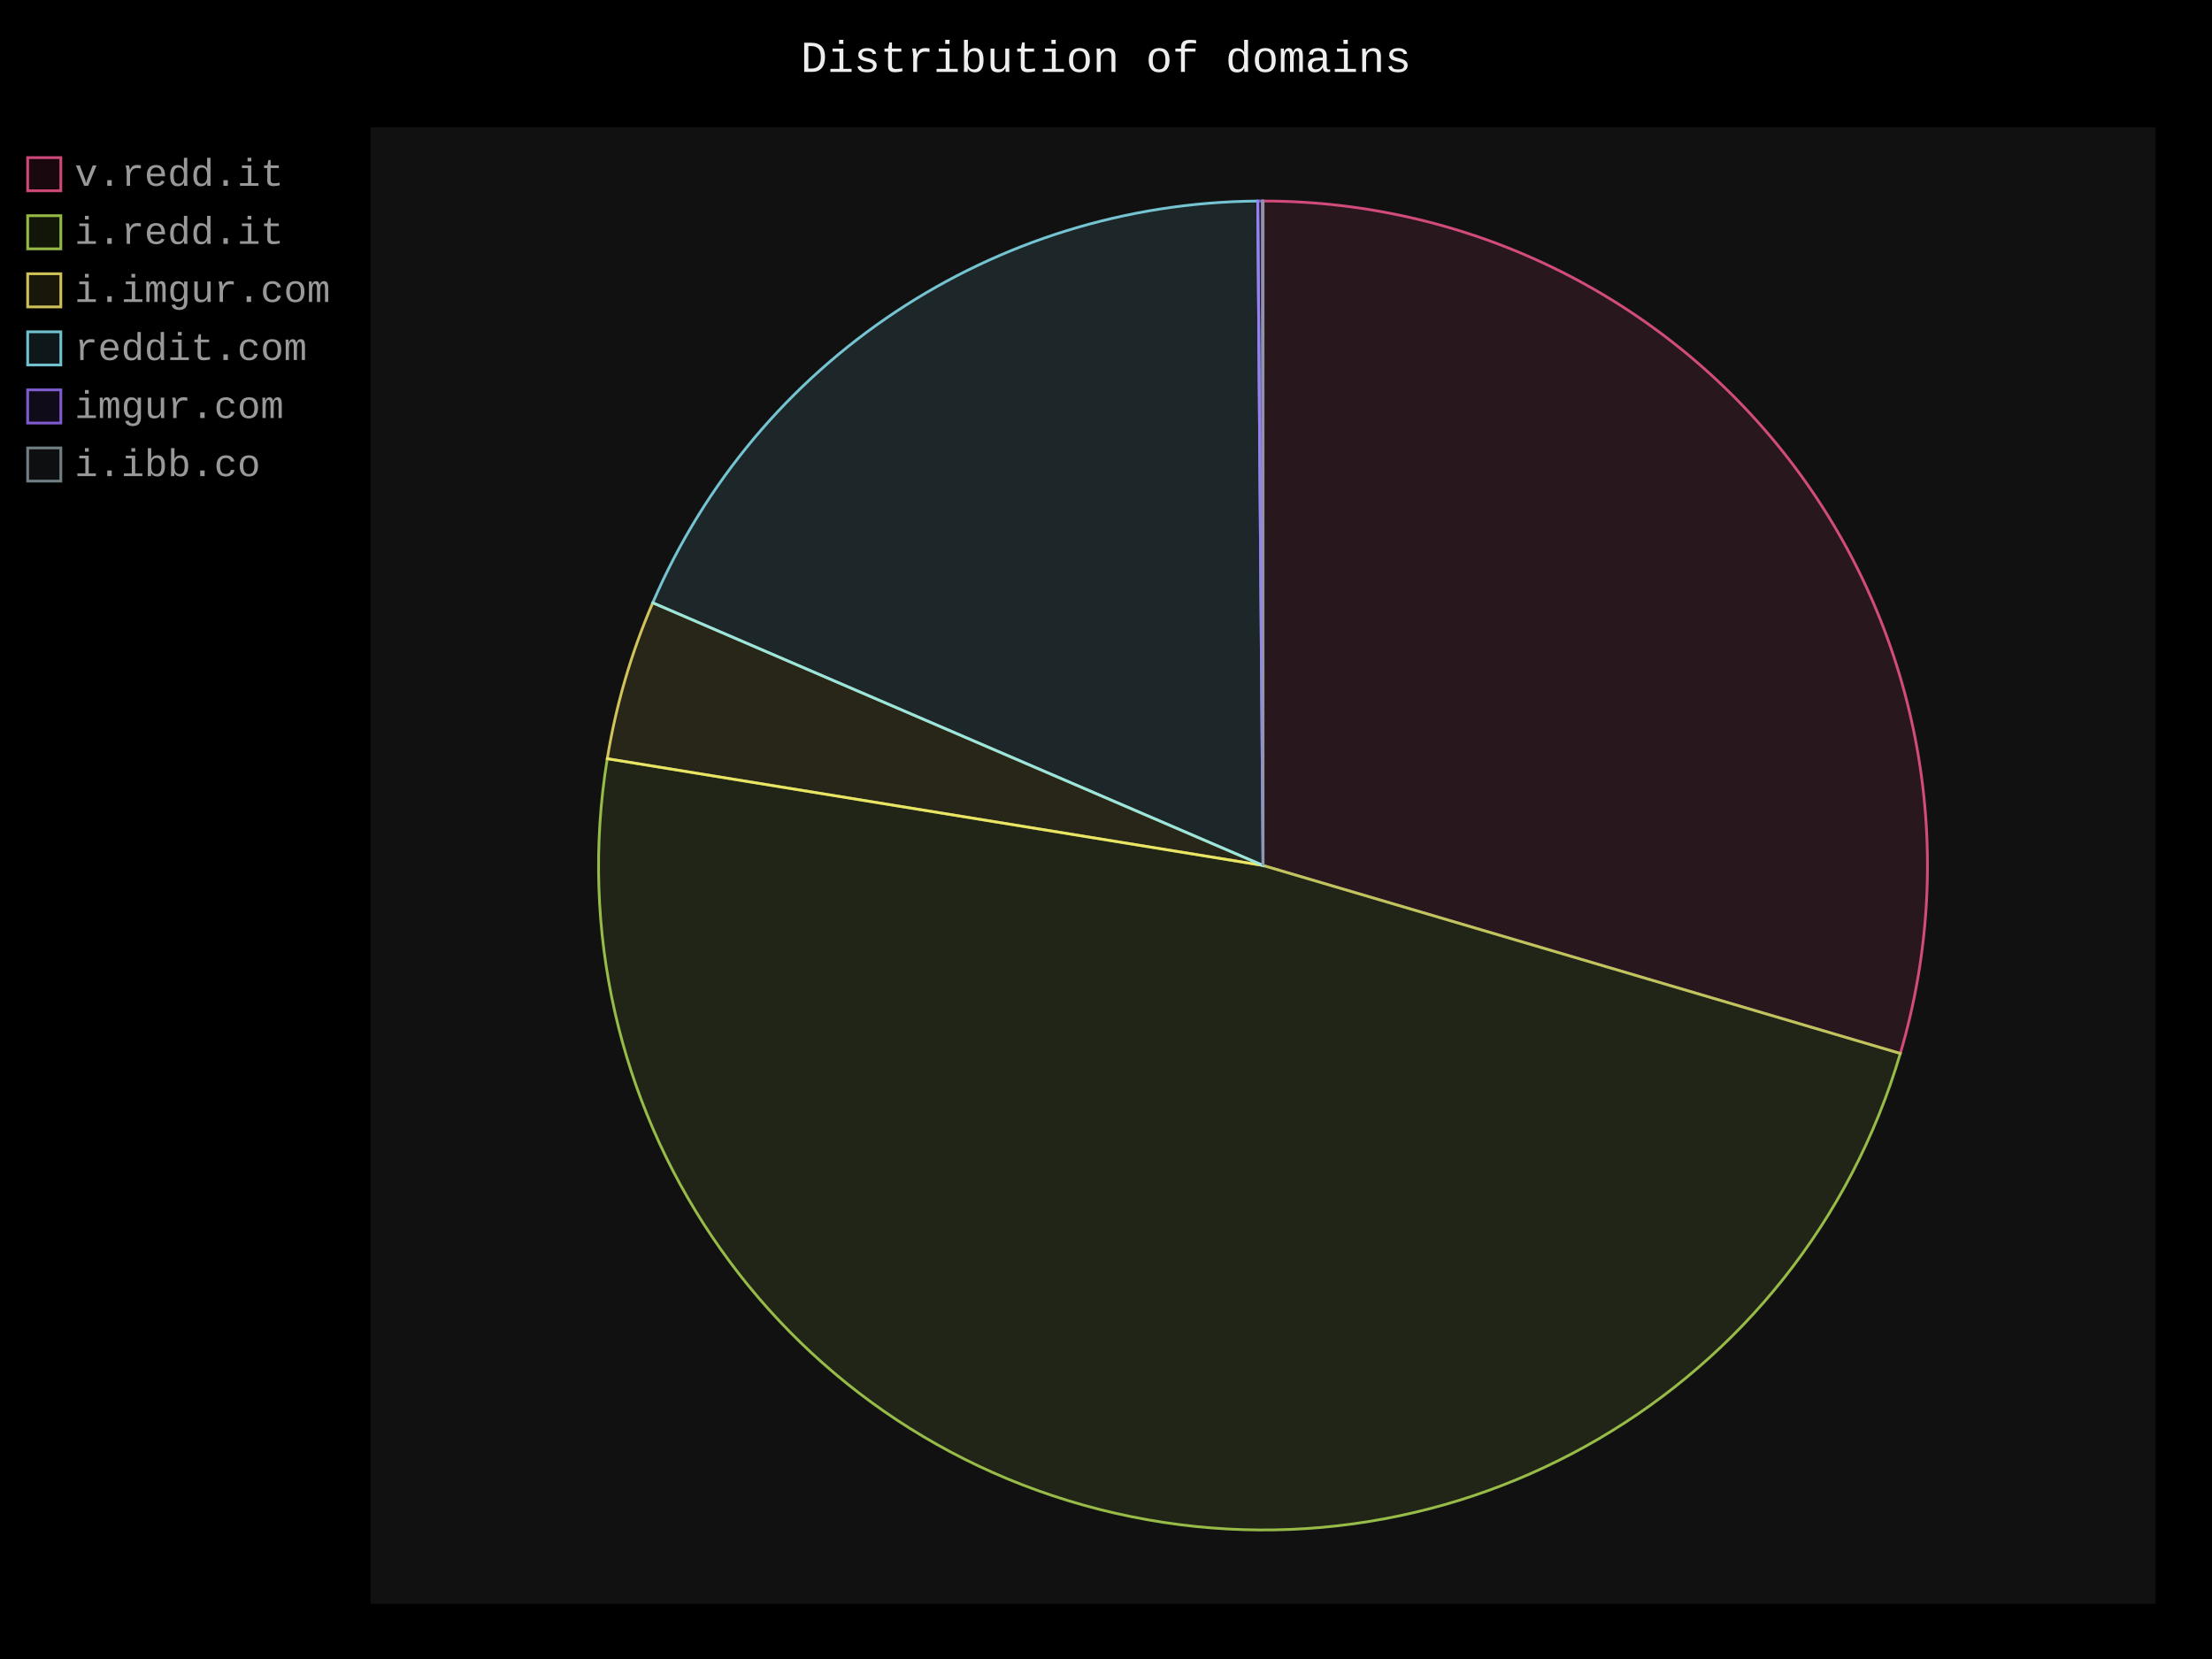
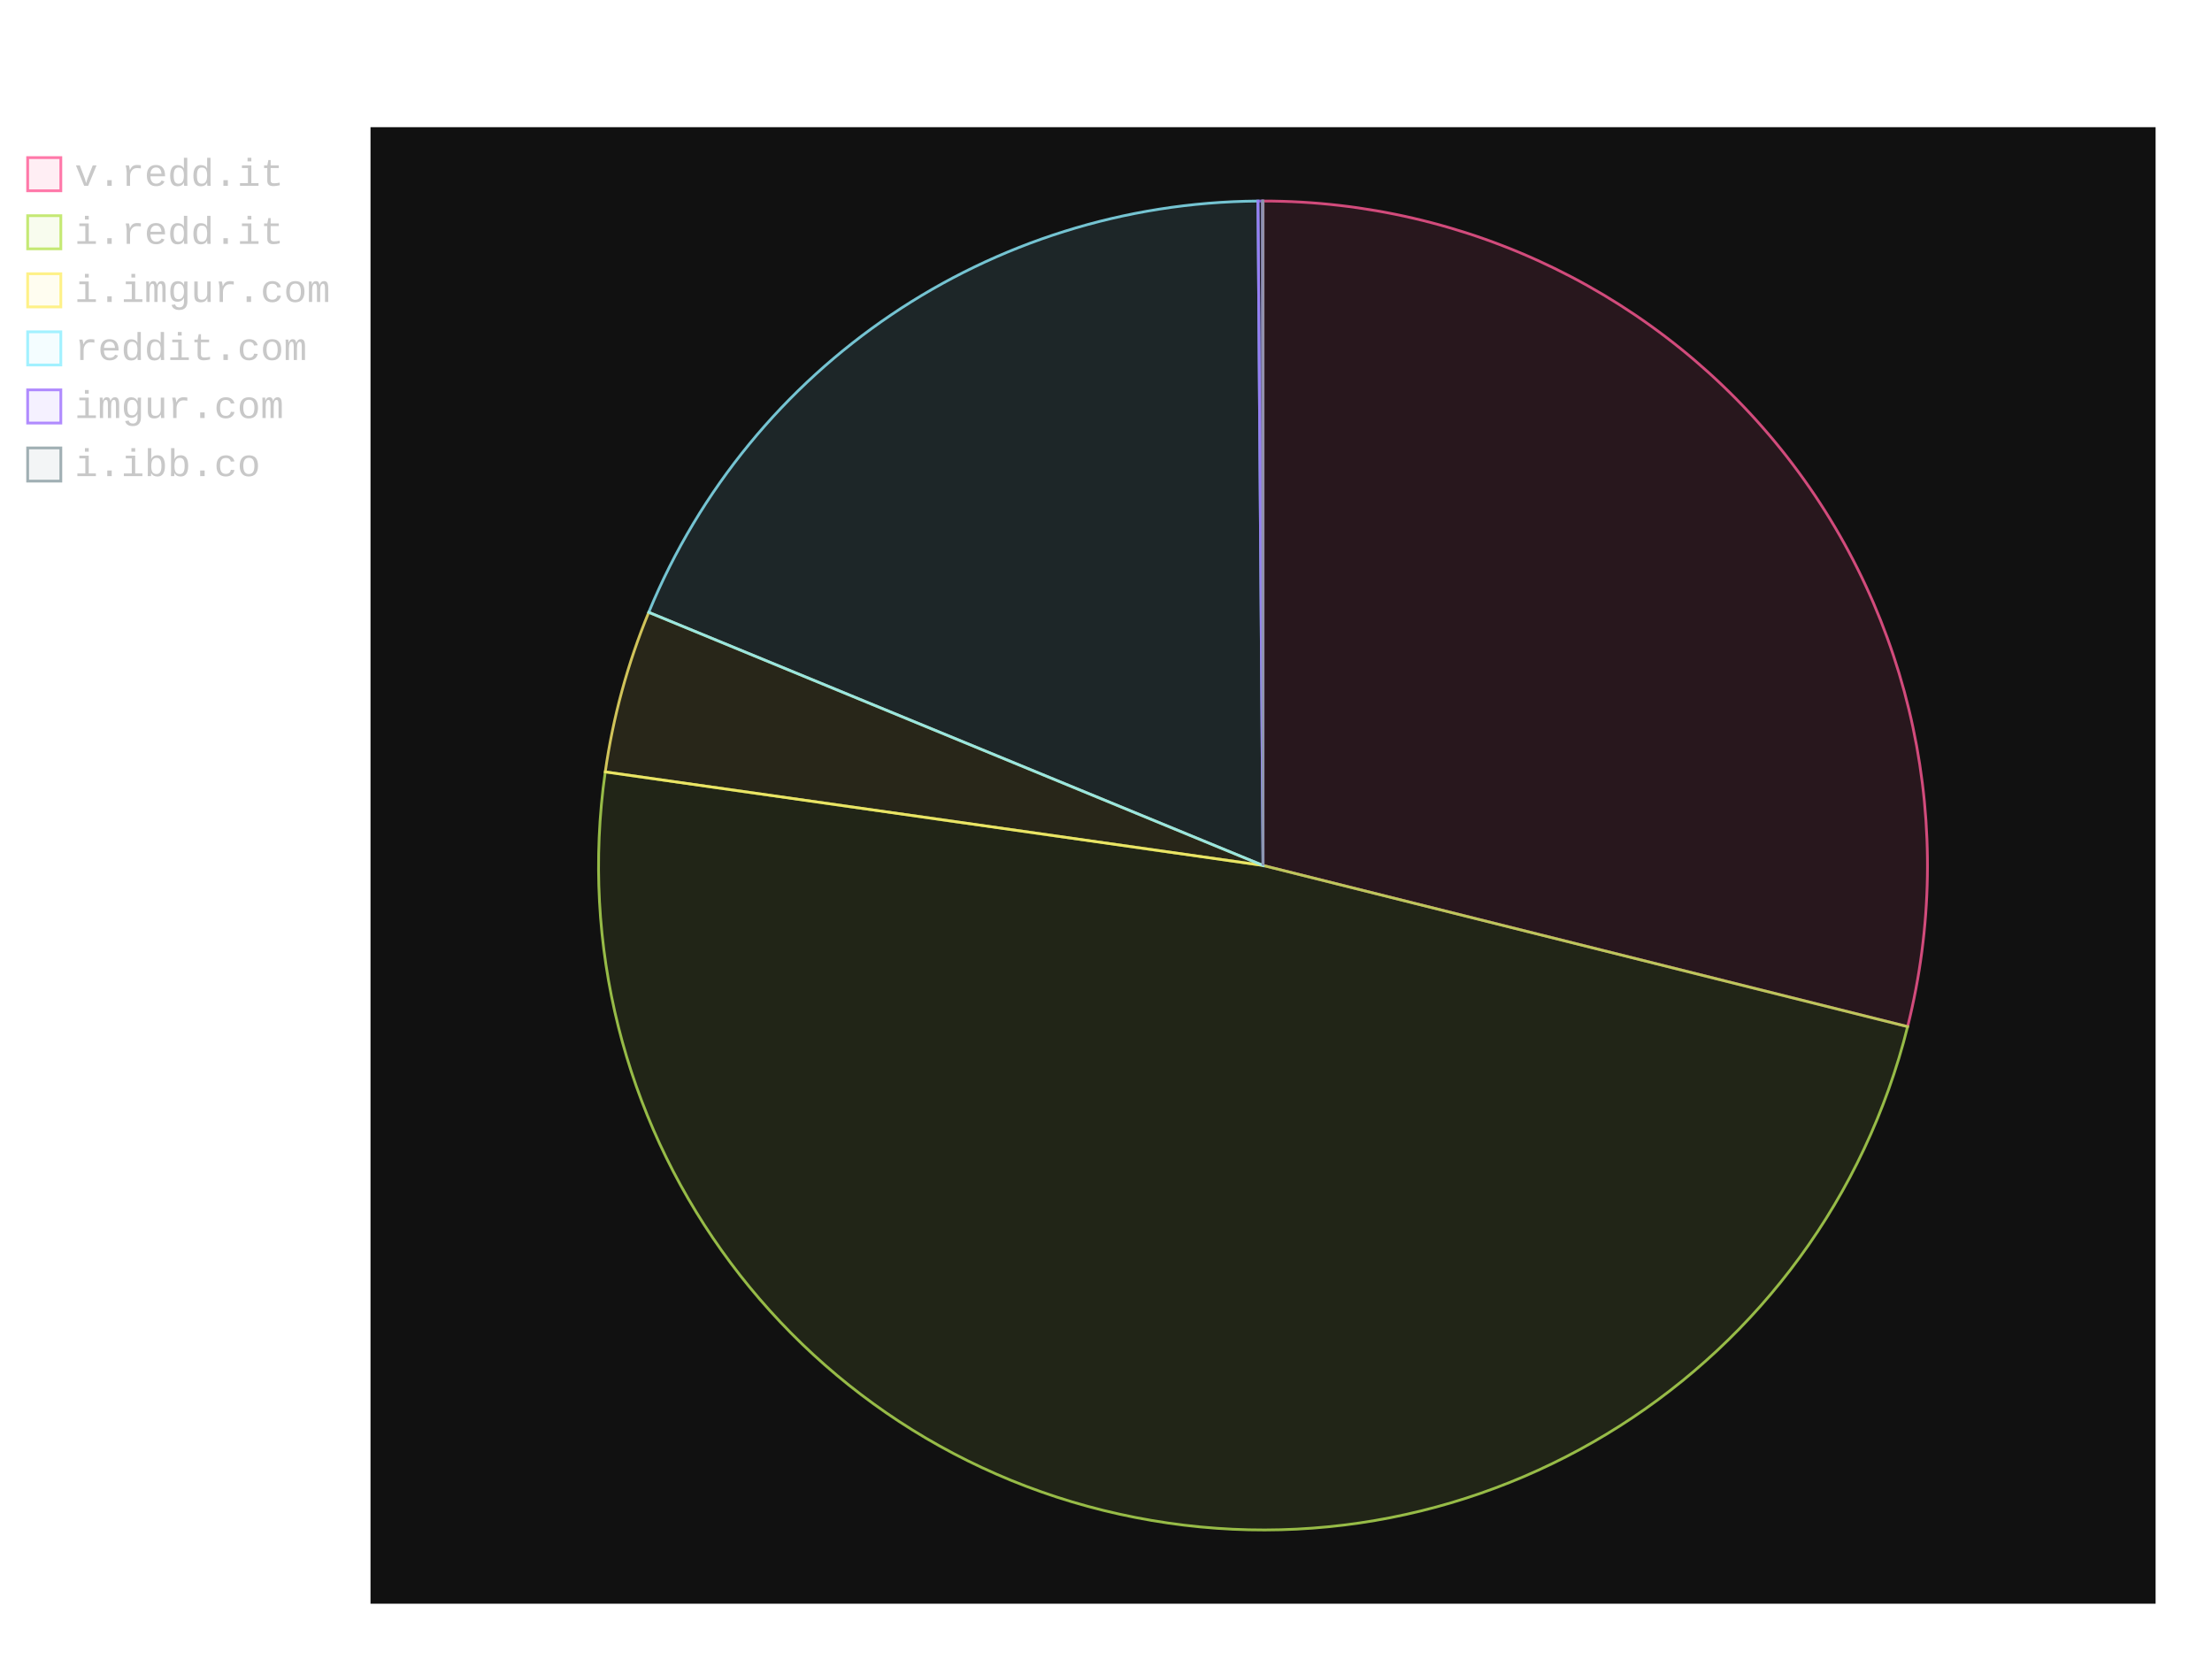
- <svg xmlns="http://www.w3.org/2000/svg" id="chart-58267d87-dd21-415d-9b25-a4e703471e1d" class="pygal-chart" viewBox="0 0 800 600">
+ <svg xmlns="http://www.w3.org/2000/svg" id="chart-b38634a1-af02-42f2-83bb-bc1ddb607bc9" class="pygal-chart" viewBox="0 0 800 600">
  <defs>
-     <style type="text/css">#chart-58267d87-dd21-415d-9b25-a4e703471e1d{-webkit-user-select:none;-webkit-font-smoothing:antialiased;font-family:Consolas,"Liberation Mono",Menlo,Courier,monospace}#chart-58267d87-dd21-415d-9b25-a4e703471e1d .title{font-family:Consolas,"Liberation Mono",Menlo,Courier,monospace;font-size:16px}#chart-58267d87-dd21-415d-9b25-a4e703471e1d .legends .legend text{font-family:Consolas,"Liberation Mono",Menlo,Courier,monospace;font-size:14px}#chart-58267d87-dd21-415d-9b25-a4e703471e1d .axis text{font-family:Consolas,"Liberation Mono",Menlo,Courier,monospace;font-size:10px}#chart-58267d87-dd21-415d-9b25-a4e703471e1d .axis text.major{font-family:Consolas,"Liberation Mono",Menlo,Courier,monospace;font-size:10px}#chart-58267d87-dd21-415d-9b25-a4e703471e1d .text-overlay text.value{font-family:Consolas,"Liberation Mono",Menlo,Courier,monospace;font-size:16px}#chart-58267d87-dd21-415d-9b25-a4e703471e1d .text-overlay text.label{font-family:Consolas,"Liberation Mono",Menlo,Courier,monospace;font-size:10px}#chart-58267d87-dd21-415d-9b25-a4e703471e1d .tooltip{font-family:Consolas,"Liberation Mono",Menlo,Courier,monospace;font-size:14px}#chart-58267d87-dd21-415d-9b25-a4e703471e1d text.no_data{font-family:Consolas,"Liberation Mono",Menlo,Courier,monospace;font-size:64px}
- #chart-58267d87-dd21-415d-9b25-a4e703471e1d{background-color:black}#chart-58267d87-dd21-415d-9b25-a4e703471e1d path,#chart-58267d87-dd21-415d-9b25-a4e703471e1d line,#chart-58267d87-dd21-415d-9b25-a4e703471e1d rect,#chart-58267d87-dd21-415d-9b25-a4e703471e1d circle{-webkit-transition:0.3s ease-out;-moz-transition:0.3s ease-out;transition:0.3s ease-out}#chart-58267d87-dd21-415d-9b25-a4e703471e1d .graph &gt; .background{fill:black}#chart-58267d87-dd21-415d-9b25-a4e703471e1d .plot &gt; .background{fill:#111}#chart-58267d87-dd21-415d-9b25-a4e703471e1d .graph{fill:#999}#chart-58267d87-dd21-415d-9b25-a4e703471e1d text.no_data{fill:#eee}#chart-58267d87-dd21-415d-9b25-a4e703471e1d .title{fill:#eee}#chart-58267d87-dd21-415d-9b25-a4e703471e1d .legends .legend text{fill:#999}#chart-58267d87-dd21-415d-9b25-a4e703471e1d .legends .legend:hover text{fill:#eee}#chart-58267d87-dd21-415d-9b25-a4e703471e1d .axis .line{stroke:#eee}#chart-58267d87-dd21-415d-9b25-a4e703471e1d .axis .guide.line{stroke:#555}#chart-58267d87-dd21-415d-9b25-a4e703471e1d .axis .major.line{stroke:#999}#chart-58267d87-dd21-415d-9b25-a4e703471e1d .axis text.major{fill:#eee}#chart-58267d87-dd21-415d-9b25-a4e703471e1d .axis.y .guides:hover .guide.line,#chart-58267d87-dd21-415d-9b25-a4e703471e1d .line-graph .axis.x .guides:hover .guide.line,#chart-58267d87-dd21-415d-9b25-a4e703471e1d .stackedline-graph .axis.x .guides:hover .guide.line,#chart-58267d87-dd21-415d-9b25-a4e703471e1d .xy-graph .axis.x .guides:hover .guide.line{stroke:#eee}#chart-58267d87-dd21-415d-9b25-a4e703471e1d .axis .guides:hover text{fill:#eee}#chart-58267d87-dd21-415d-9b25-a4e703471e1d .reactive{fill-opacity:.1;stroke-opacity:.8;stroke-width:1}#chart-58267d87-dd21-415d-9b25-a4e703471e1d .ci{stroke:#999}#chart-58267d87-dd21-415d-9b25-a4e703471e1d .reactive.active,#chart-58267d87-dd21-415d-9b25-a4e703471e1d .active .reactive{fill-opacity:.75;stroke-opacity:.9;stroke-width:4}#chart-58267d87-dd21-415d-9b25-a4e703471e1d .ci .reactive.active{stroke-width:1.5}#chart-58267d87-dd21-415d-9b25-a4e703471e1d .series text{fill:#eee}#chart-58267d87-dd21-415d-9b25-a4e703471e1d .tooltip rect{fill:#111;stroke:#eee;-webkit-transition:opacity 0.3s ease-out;-moz-transition:opacity 0.3s ease-out;transition:opacity 0.3s ease-out}#chart-58267d87-dd21-415d-9b25-a4e703471e1d .tooltip .label{fill:#999}#chart-58267d87-dd21-415d-9b25-a4e703471e1d .tooltip .label{fill:#999}#chart-58267d87-dd21-415d-9b25-a4e703471e1d .tooltip .legend{font-size:.8em;fill:#555}#chart-58267d87-dd21-415d-9b25-a4e703471e1d .tooltip .x_label{font-size:.6em;fill:#eee}#chart-58267d87-dd21-415d-9b25-a4e703471e1d .tooltip .xlink{font-size:.5em;text-decoration:underline}#chart-58267d87-dd21-415d-9b25-a4e703471e1d .tooltip .value{font-size:1.5em}#chart-58267d87-dd21-415d-9b25-a4e703471e1d .bound{font-size:.5em}#chart-58267d87-dd21-415d-9b25-a4e703471e1d .max-value{font-size:.75em;fill:#555}#chart-58267d87-dd21-415d-9b25-a4e703471e1d .map-element{fill:#111;stroke:#555 !important}#chart-58267d87-dd21-415d-9b25-a4e703471e1d .map-element .reactive{fill-opacity:inherit;stroke-opacity:inherit}#chart-58267d87-dd21-415d-9b25-a4e703471e1d .color-0,#chart-58267d87-dd21-415d-9b25-a4e703471e1d .color-0 a:visited{stroke:#ff5995;fill:#ff5995}#chart-58267d87-dd21-415d-9b25-a4e703471e1d .color-1,#chart-58267d87-dd21-415d-9b25-a4e703471e1d .color-1 a:visited{stroke:#b6e354;fill:#b6e354}#chart-58267d87-dd21-415d-9b25-a4e703471e1d .color-2,#chart-58267d87-dd21-415d-9b25-a4e703471e1d .color-2 a:visited{stroke:#feed6c;fill:#feed6c}#chart-58267d87-dd21-415d-9b25-a4e703471e1d .color-3,#chart-58267d87-dd21-415d-9b25-a4e703471e1d .color-3 a:visited{stroke:#8cedff;fill:#8cedff}#chart-58267d87-dd21-415d-9b25-a4e703471e1d .color-4,#chart-58267d87-dd21-415d-9b25-a4e703471e1d .color-4 a:visited{stroke:#9e6ffe;fill:#9e6ffe}#chart-58267d87-dd21-415d-9b25-a4e703471e1d .color-5,#chart-58267d87-dd21-415d-9b25-a4e703471e1d .color-5 a:visited{stroke:#899ca1;fill:#899ca1}#chart-58267d87-dd21-415d-9b25-a4e703471e1d .text-overlay .color-0 text{fill:black}#chart-58267d87-dd21-415d-9b25-a4e703471e1d .text-overlay .color-1 text{fill:black}#chart-58267d87-dd21-415d-9b25-a4e703471e1d .text-overlay .color-2 text{fill:black}#chart-58267d87-dd21-415d-9b25-a4e703471e1d .text-overlay .color-3 text{fill:black}#chart-58267d87-dd21-415d-9b25-a4e703471e1d .text-overlay .color-4 text{fill:black}#chart-58267d87-dd21-415d-9b25-a4e703471e1d .text-overlay .color-5 text{fill:black}
- #chart-58267d87-dd21-415d-9b25-a4e703471e1d text.no_data{text-anchor:middle}#chart-58267d87-dd21-415d-9b25-a4e703471e1d .guide.line{fill:none}#chart-58267d87-dd21-415d-9b25-a4e703471e1d .centered{text-anchor:middle}#chart-58267d87-dd21-415d-9b25-a4e703471e1d .title{text-anchor:middle}#chart-58267d87-dd21-415d-9b25-a4e703471e1d .legends .legend text{fill-opacity:1}#chart-58267d87-dd21-415d-9b25-a4e703471e1d .axis.x text{text-anchor:middle}#chart-58267d87-dd21-415d-9b25-a4e703471e1d .axis.x:not(.web) text[transform]{text-anchor:start}#chart-58267d87-dd21-415d-9b25-a4e703471e1d .axis.x:not(.web) text[transform].backwards{text-anchor:end}#chart-58267d87-dd21-415d-9b25-a4e703471e1d .axis.y text{text-anchor:end}#chart-58267d87-dd21-415d-9b25-a4e703471e1d .axis.y text[transform].backwards{text-anchor:start}#chart-58267d87-dd21-415d-9b25-a4e703471e1d .axis.y2 text{text-anchor:start}#chart-58267d87-dd21-415d-9b25-a4e703471e1d .axis.y2 text[transform].backwards{text-anchor:end}#chart-58267d87-dd21-415d-9b25-a4e703471e1d .axis .guide.line{stroke-dasharray:4,4;stroke:black}#chart-58267d87-dd21-415d-9b25-a4e703471e1d .axis .major.guide.line{stroke-dasharray:6,6;stroke:black}#chart-58267d87-dd21-415d-9b25-a4e703471e1d .horizontal .axis.y .guide.line,#chart-58267d87-dd21-415d-9b25-a4e703471e1d .horizontal .axis.y2 .guide.line,#chart-58267d87-dd21-415d-9b25-a4e703471e1d .vertical .axis.x .guide.line{opacity:0}#chart-58267d87-dd21-415d-9b25-a4e703471e1d .horizontal .axis.always_show .guide.line,#chart-58267d87-dd21-415d-9b25-a4e703471e1d .vertical .axis.always_show .guide.line{opacity:1 !important}#chart-58267d87-dd21-415d-9b25-a4e703471e1d .axis.y .guides:hover .guide.line,#chart-58267d87-dd21-415d-9b25-a4e703471e1d .axis.y2 .guides:hover .guide.line,#chart-58267d87-dd21-415d-9b25-a4e703471e1d .axis.x .guides:hover .guide.line{opacity:1}#chart-58267d87-dd21-415d-9b25-a4e703471e1d .axis .guides:hover text{opacity:1}#chart-58267d87-dd21-415d-9b25-a4e703471e1d .nofill{fill:none}#chart-58267d87-dd21-415d-9b25-a4e703471e1d .subtle-fill{fill-opacity:.2}#chart-58267d87-dd21-415d-9b25-a4e703471e1d .dot{stroke-width:1px;fill-opacity:1;stroke-opacity:1}#chart-58267d87-dd21-415d-9b25-a4e703471e1d .dot.active{stroke-width:5px}#chart-58267d87-dd21-415d-9b25-a4e703471e1d .dot.negative{fill:transparent}#chart-58267d87-dd21-415d-9b25-a4e703471e1d text,#chart-58267d87-dd21-415d-9b25-a4e703471e1d tspan{stroke:none !important}#chart-58267d87-dd21-415d-9b25-a4e703471e1d .series text.active{opacity:1}#chart-58267d87-dd21-415d-9b25-a4e703471e1d .tooltip rect{fill-opacity:.95;stroke-width:.5}#chart-58267d87-dd21-415d-9b25-a4e703471e1d .tooltip text{fill-opacity:1}#chart-58267d87-dd21-415d-9b25-a4e703471e1d .showable{visibility:hidden}#chart-58267d87-dd21-415d-9b25-a4e703471e1d .showable.shown{visibility:visible}#chart-58267d87-dd21-415d-9b25-a4e703471e1d .gauge-background{fill:rgba(229,229,229,1);stroke:none}#chart-58267d87-dd21-415d-9b25-a4e703471e1d .bg-lines{stroke:black;stroke-width:2px}</style>
+     <style type="text/css">#chart-b38634a1-af02-42f2-83bb-bc1ddb607bc9{-webkit-user-select:none;-webkit-font-smoothing:antialiased;font-family:Consolas,"Liberation Mono",Menlo,Courier,monospace}#chart-b38634a1-af02-42f2-83bb-bc1ddb607bc9 .title{font-family:Consolas,"Liberation Mono",Menlo,Courier,monospace;font-size:16px}#chart-b38634a1-af02-42f2-83bb-bc1ddb607bc9 .legends .legend text{font-family:Consolas,"Liberation Mono",Menlo,Courier,monospace;font-size:14px}#chart-b38634a1-af02-42f2-83bb-bc1ddb607bc9 .axis text{font-family:Consolas,"Liberation Mono",Menlo,Courier,monospace;font-size:10px}#chart-b38634a1-af02-42f2-83bb-bc1ddb607bc9 .axis text.major{font-family:Consolas,"Liberation Mono",Menlo,Courier,monospace;font-size:10px}#chart-b38634a1-af02-42f2-83bb-bc1ddb607bc9 .text-overlay text.value{font-family:Consolas,"Liberation Mono",Menlo,Courier,monospace;font-size:16px}#chart-b38634a1-af02-42f2-83bb-bc1ddb607bc9 .text-overlay text.label{font-family:Consolas,"Liberation Mono",Menlo,Courier,monospace;font-size:10px}#chart-b38634a1-af02-42f2-83bb-bc1ddb607bc9 .tooltip{font-family:Consolas,"Liberation Mono",Menlo,Courier,monospace;font-size:14px}#chart-b38634a1-af02-42f2-83bb-bc1ddb607bc9 text.no_data{font-family:Consolas,"Liberation Mono",Menlo,Courier,monospace;font-size:64px}
+ #chart-b38634a1-af02-42f2-83bb-bc1ddb607bc9{background-color:rgba(0,0,0,0)}#chart-b38634a1-af02-42f2-83bb-bc1ddb607bc9 path,#chart-b38634a1-af02-42f2-83bb-bc1ddb607bc9 line,#chart-b38634a1-af02-42f2-83bb-bc1ddb607bc9 rect,#chart-b38634a1-af02-42f2-83bb-bc1ddb607bc9 circle{-webkit-transition:0.3s ease-out;-moz-transition:0.3s ease-out;transition:0.3s ease-out}#chart-b38634a1-af02-42f2-83bb-bc1ddb607bc9 .graph &gt; .background{fill:rgba(0,0,0,0)}#chart-b38634a1-af02-42f2-83bb-bc1ddb607bc9 .plot &gt; .background{fill:#111}#chart-b38634a1-af02-42f2-83bb-bc1ddb607bc9 .graph{fill:rgba(200,200,200,1)}#chart-b38634a1-af02-42f2-83bb-bc1ddb607bc9 text.no_data{fill:rgba(255,255,255,1)}#chart-b38634a1-af02-42f2-83bb-bc1ddb607bc9 .title{fill:rgba(255,255,255,1)}#chart-b38634a1-af02-42f2-83bb-bc1ddb607bc9 .legends .legend text{fill:rgba(200,200,200,1)}#chart-b38634a1-af02-42f2-83bb-bc1ddb607bc9 .legends .legend:hover text{fill:rgba(255,255,255,1)}#chart-b38634a1-af02-42f2-83bb-bc1ddb607bc9 .axis .line{stroke:rgba(255,255,255,1)}#chart-b38634a1-af02-42f2-83bb-bc1ddb607bc9 .axis .guide.line{stroke:#555}#chart-b38634a1-af02-42f2-83bb-bc1ddb607bc9 .axis .major.line{stroke:rgba(200,200,200,1)}#chart-b38634a1-af02-42f2-83bb-bc1ddb607bc9 .axis text.major{fill:rgba(255,255,255,1)}#chart-b38634a1-af02-42f2-83bb-bc1ddb607bc9 .axis.y .guides:hover .guide.line,#chart-b38634a1-af02-42f2-83bb-bc1ddb607bc9 .line-graph .axis.x .guides:hover .guide.line,#chart-b38634a1-af02-42f2-83bb-bc1ddb607bc9 .stackedline-graph .axis.x .guides:hover .guide.line,#chart-b38634a1-af02-42f2-83bb-bc1ddb607bc9 .xy-graph .axis.x .guides:hover .guide.line{stroke:rgba(255,255,255,1)}#chart-b38634a1-af02-42f2-83bb-bc1ddb607bc9 .axis .guides:hover text{fill:rgba(255,255,255,1)}#chart-b38634a1-af02-42f2-83bb-bc1ddb607bc9 .reactive{fill-opacity:.1;stroke-opacity:.8;stroke-width:1}#chart-b38634a1-af02-42f2-83bb-bc1ddb607bc9 .ci{stroke:rgba(200,200,200,1)}#chart-b38634a1-af02-42f2-83bb-bc1ddb607bc9 .reactive.active,#chart-b38634a1-af02-42f2-83bb-bc1ddb607bc9 .active .reactive{fill-opacity:.75;stroke-opacity:.9;stroke-width:4}#chart-b38634a1-af02-42f2-83bb-bc1ddb607bc9 .ci .reactive.active{stroke-width:1.5}#chart-b38634a1-af02-42f2-83bb-bc1ddb607bc9 .series text{fill:rgba(255,255,255,1)}#chart-b38634a1-af02-42f2-83bb-bc1ddb607bc9 .tooltip rect{fill:#111;stroke:rgba(255,255,255,1);-webkit-transition:opacity 0.3s ease-out;-moz-transition:opacity 0.3s ease-out;transition:opacity 0.3s ease-out}#chart-b38634a1-af02-42f2-83bb-bc1ddb607bc9 .tooltip .label{fill:rgba(200,200,200,1)}#chart-b38634a1-af02-42f2-83bb-bc1ddb607bc9 .tooltip .label{fill:rgba(200,200,200,1)}#chart-b38634a1-af02-42f2-83bb-bc1ddb607bc9 .tooltip .legend{font-size:.8em;fill:#555}#chart-b38634a1-af02-42f2-83bb-bc1ddb607bc9 .tooltip .x_label{font-size:.6em;fill:rgba(255,255,255,1)}#chart-b38634a1-af02-42f2-83bb-bc1ddb607bc9 .tooltip .xlink{font-size:.5em;text-decoration:underline}#chart-b38634a1-af02-42f2-83bb-bc1ddb607bc9 .tooltip .value{font-size:1.5em}#chart-b38634a1-af02-42f2-83bb-bc1ddb607bc9 .bound{font-size:.5em}#chart-b38634a1-af02-42f2-83bb-bc1ddb607bc9 .max-value{font-size:.75em;fill:#555}#chart-b38634a1-af02-42f2-83bb-bc1ddb607bc9 .map-element{fill:#111;stroke:#555 !important}#chart-b38634a1-af02-42f2-83bb-bc1ddb607bc9 .map-element .reactive{fill-opacity:inherit;stroke-opacity:inherit}#chart-b38634a1-af02-42f2-83bb-bc1ddb607bc9 .color-0,#chart-b38634a1-af02-42f2-83bb-bc1ddb607bc9 .color-0 a:visited{stroke:#ff5995;fill:#ff5995}#chart-b38634a1-af02-42f2-83bb-bc1ddb607bc9 .color-1,#chart-b38634a1-af02-42f2-83bb-bc1ddb607bc9 .color-1 a:visited{stroke:#b6e354;fill:#b6e354}#chart-b38634a1-af02-42f2-83bb-bc1ddb607bc9 .color-2,#chart-b38634a1-af02-42f2-83bb-bc1ddb607bc9 .color-2 a:visited{stroke:#feed6c;fill:#feed6c}#chart-b38634a1-af02-42f2-83bb-bc1ddb607bc9 .color-3,#chart-b38634a1-af02-42f2-83bb-bc1ddb607bc9 .color-3 a:visited{stroke:#8cedff;fill:#8cedff}#chart-b38634a1-af02-42f2-83bb-bc1ddb607bc9 .color-4,#chart-b38634a1-af02-42f2-83bb-bc1ddb607bc9 .color-4 a:visited{stroke:#9e6ffe;fill:#9e6ffe}#chart-b38634a1-af02-42f2-83bb-bc1ddb607bc9 .color-5,#chart-b38634a1-af02-42f2-83bb-bc1ddb607bc9 .color-5 a:visited{stroke:#899ca1;fill:#899ca1}#chart-b38634a1-af02-42f2-83bb-bc1ddb607bc9 .text-overlay .color-0 text{fill:black}#chart-b38634a1-af02-42f2-83bb-bc1ddb607bc9 .text-overlay .color-1 text{fill:black}#chart-b38634a1-af02-42f2-83bb-bc1ddb607bc9 .text-overlay .color-2 text{fill:black}#chart-b38634a1-af02-42f2-83bb-bc1ddb607bc9 .text-overlay .color-3 text{fill:black}#chart-b38634a1-af02-42f2-83bb-bc1ddb607bc9 .text-overlay .color-4 text{fill:black}#chart-b38634a1-af02-42f2-83bb-bc1ddb607bc9 .text-overlay .color-5 text{fill:black}
+ #chart-b38634a1-af02-42f2-83bb-bc1ddb607bc9 text.no_data{text-anchor:middle}#chart-b38634a1-af02-42f2-83bb-bc1ddb607bc9 .guide.line{fill:none}#chart-b38634a1-af02-42f2-83bb-bc1ddb607bc9 .centered{text-anchor:middle}#chart-b38634a1-af02-42f2-83bb-bc1ddb607bc9 .title{text-anchor:middle}#chart-b38634a1-af02-42f2-83bb-bc1ddb607bc9 .legends .legend text{fill-opacity:1}#chart-b38634a1-af02-42f2-83bb-bc1ddb607bc9 .axis.x text{text-anchor:middle}#chart-b38634a1-af02-42f2-83bb-bc1ddb607bc9 .axis.x:not(.web) text[transform]{text-anchor:start}#chart-b38634a1-af02-42f2-83bb-bc1ddb607bc9 .axis.x:not(.web) text[transform].backwards{text-anchor:end}#chart-b38634a1-af02-42f2-83bb-bc1ddb607bc9 .axis.y text{text-anchor:end}#chart-b38634a1-af02-42f2-83bb-bc1ddb607bc9 .axis.y text[transform].backwards{text-anchor:start}#chart-b38634a1-af02-42f2-83bb-bc1ddb607bc9 .axis.y2 text{text-anchor:start}#chart-b38634a1-af02-42f2-83bb-bc1ddb607bc9 .axis.y2 text[transform].backwards{text-anchor:end}#chart-b38634a1-af02-42f2-83bb-bc1ddb607bc9 .axis .guide.line{stroke-dasharray:4,4;stroke:black}#chart-b38634a1-af02-42f2-83bb-bc1ddb607bc9 .axis .major.guide.line{stroke-dasharray:6,6;stroke:black}#chart-b38634a1-af02-42f2-83bb-bc1ddb607bc9 .horizontal .axis.y .guide.line,#chart-b38634a1-af02-42f2-83bb-bc1ddb607bc9 .horizontal .axis.y2 .guide.line,#chart-b38634a1-af02-42f2-83bb-bc1ddb607bc9 .vertical .axis.x .guide.line{opacity:0}#chart-b38634a1-af02-42f2-83bb-bc1ddb607bc9 .horizontal .axis.always_show .guide.line,#chart-b38634a1-af02-42f2-83bb-bc1ddb607bc9 .vertical .axis.always_show .guide.line{opacity:1 !important}#chart-b38634a1-af02-42f2-83bb-bc1ddb607bc9 .axis.y .guides:hover .guide.line,#chart-b38634a1-af02-42f2-83bb-bc1ddb607bc9 .axis.y2 .guides:hover .guide.line,#chart-b38634a1-af02-42f2-83bb-bc1ddb607bc9 .axis.x .guides:hover .guide.line{opacity:1}#chart-b38634a1-af02-42f2-83bb-bc1ddb607bc9 .axis .guides:hover text{opacity:1}#chart-b38634a1-af02-42f2-83bb-bc1ddb607bc9 .nofill{fill:none}#chart-b38634a1-af02-42f2-83bb-bc1ddb607bc9 .subtle-fill{fill-opacity:.2}#chart-b38634a1-af02-42f2-83bb-bc1ddb607bc9 .dot{stroke-width:1px;fill-opacity:1;stroke-opacity:1}#chart-b38634a1-af02-42f2-83bb-bc1ddb607bc9 .dot.active{stroke-width:5px}#chart-b38634a1-af02-42f2-83bb-bc1ddb607bc9 .dot.negative{fill:transparent}#chart-b38634a1-af02-42f2-83bb-bc1ddb607bc9 text,#chart-b38634a1-af02-42f2-83bb-bc1ddb607bc9 tspan{stroke:none !important}#chart-b38634a1-af02-42f2-83bb-bc1ddb607bc9 .series text.active{opacity:1}#chart-b38634a1-af02-42f2-83bb-bc1ddb607bc9 .tooltip rect{fill-opacity:.95;stroke-width:.5}#chart-b38634a1-af02-42f2-83bb-bc1ddb607bc9 .tooltip text{fill-opacity:1}#chart-b38634a1-af02-42f2-83bb-bc1ddb607bc9 .showable{visibility:hidden}#chart-b38634a1-af02-42f2-83bb-bc1ddb607bc9 .showable.shown{visibility:visible}#chart-b38634a1-af02-42f2-83bb-bc1ddb607bc9 .gauge-background{fill:rgba(229,229,229,1);stroke:none}#chart-b38634a1-af02-42f2-83bb-bc1ddb607bc9 .bg-lines{stroke:rgba(0,0,0,0);stroke-width:2px}</style>
  </defs>
  <g class="graph pie-graph vertical">
    <rect x="0" y="0" width="800" height="600" class="background" />
    <g transform="translate(134, 46)" class="plot">
      <rect x="0" y="0" width="645.6" height="534" class="background" />
      <g class="series serie-0 color-0">
        <g class="slices">
          <g class="slice">
-             <path d="M322.8 26.7 A240.3 240.3 0 0 1 553.28 334.993 L322.8 267 A0 0 0 0 0 322.8 267 z" class="slice reactive tooltip-trigger" />
+             <path d="M322.8 26.7 A240.3 240.3 0 0 1 555.922 325.292 L322.8 267 A0 0 0 0 0 322.8 267 z" class="slice reactive tooltip-trigger" />
          </g>
        </g>
      </g>
      <g class="series serie-1 color-1">
        <g class="slices">
          <g class="slice">
-             <path d="M553.28 334.993 A240.3 240.3 0 0 1 85.622 228.393 L322.8 267 A0 0 0 0 0 322.8 267 z" class="slice reactive tooltip-trigger" />
+             <path d="M555.922 325.292 A240.3 240.3 0 0 1 84.894 233.164 L322.8 267 A0 0 0 0 0 322.8 267 z" class="slice reactive tooltip-trigger" />
          </g>
        </g>
      </g>
      <g class="series serie-2 color-2">
        <g class="slices">
          <g class="slice">
-             <path d="M85.622 228.393 A240.3 240.3 0 0 1 102.072 172.009 L322.8 267 A0 0 0 0 0 322.8 267 z" class="slice reactive tooltip-trigger" />
+             <path d="M84.894 233.164 A240.3 240.3 0 0 1 100.622 175.453 L322.8 267 A0 0 0 0 0 322.8 267 z" class="slice reactive tooltip-trigger" />
          </g>
        </g>
      </g>
      <g class="series serie-3 color-3">
        <g class="slices">
          <g class="slice">
-             <path d="M102.072 172.009 A240.3 240.3 0 0 1 320.885 26.708 L322.8 267 A0 0 0 0 0 322.8 267 z" class="slice reactive tooltip-trigger" />
+             <path d="M100.622 175.453 A240.3 240.3 0 0 1 320.962 26.707 L322.8 267 A0 0 0 0 0 322.8 267 z" class="slice reactive tooltip-trigger" />
          </g>
        </g>
      </g>
      <g class="series serie-4 color-4">
        <g class="slices">
          <g class="slice">
-             <path d="M320.885 26.708 A240.3 240.3 0 0 1 322.561 26.7 L322.8 267 A0 0 0 0 0 322.8 267 z" class="slice reactive tooltip-trigger" />
+             <path d="M320.962 26.707 A240.3 240.3 0 0 1 322.57 26.7 L322.8 267 A0 0 0 0 0 322.8 267 z" class="slice reactive tooltip-trigger" />
          </g>
        </g>
      </g>
      <g class="series serie-5 color-5">
        <g class="slices">
          <g class="slice">
-             <path d="M322.561 26.7 A240.3 240.3 0 0 1 322.8 26.7 L322.8 267 A0 0 0 0 0 322.8 267 z" class="slice reactive tooltip-trigger" />
+             <path d="M322.57 26.7 A240.3 240.3 0 0 1 322.8 26.7 L322.8 267 A0 0 0 0 0 322.8 267 z" class="slice reactive tooltip-trigger" />
          </g>
        </g>
      </g>
    </g>
    <g class="titles">
      <text x="400.0" y="26" class="title plot_title">Distribution of domains</text>
    </g>
    <g transform="translate(134, 46)" class="plot overlay">
      <g class="series serie-0 color-0" />
      <g class="series serie-1 color-1" />
      <g class="series serie-2 color-2" />
      <g class="series serie-3 color-3" />
      <g class="series serie-4 color-4" />
      <g class="series serie-5 color-5" />
    </g>
    <g transform="translate(134, 46)" class="plot text-overlay">
      <g class="series serie-0 color-0" />
      <g class="series serie-1 color-1" />
      <g class="series serie-2 color-2" />
      <g class="series serie-3 color-3" />
      <g class="series serie-4 color-4" />
      <g class="series serie-5 color-5" />
    </g>
    <g transform="translate(134, 46)" class="plot tooltip-overlay">
      <g transform="translate(0 0)" style="opacity: 0" class="tooltip">
        <rect rx="0" ry="0" width="0" height="0" class="tooltip-box" />
        <g class="text" />
      </g>
    </g>
    <g transform="translate(10, 56)" class="legends">
      <g id="activate-serie-0" class="legend reactive activate-serie">
        <rect x="0.0" y="1.0" width="12" height="12" class="color-0 reactive" />
        <text x="17.0" y="11.2">v.redd.it</text>
      </g>
      <g id="activate-serie-1" class="legend reactive activate-serie">
        <rect x="0.0" y="22.0" width="12" height="12" class="color-1 reactive" />
        <text x="17.0" y="32.2">i.redd.it</text>
      </g>
      <g id="activate-serie-2" class="legend reactive activate-serie">
        <rect x="0.0" y="43.0" width="12" height="12" class="color-2 reactive" />
        <text x="17.0" y="53.2">i.imgur.com</text>
      </g>
      <g id="activate-serie-3" class="legend reactive activate-serie">
        <rect x="0.0" y="64.0" width="12" height="12" class="color-3 reactive" />
        <text x="17.0" y="74.2">reddit.com</text>
      </g>
      <g id="activate-serie-4" class="legend reactive activate-serie">
        <rect x="0.0" y="85.0" width="12" height="12" class="color-4 reactive" />
        <text x="17.0" y="95.2">imgur.com</text>
      </g>
      <g id="activate-serie-5" class="legend reactive activate-serie">
        <rect x="0.0" y="106.0" width="12" height="12" class="color-5 reactive" />
        <text x="17.0" y="116.2">i.ibb.co</text>
      </g>
    </g>
    <g transform="translate(790, 56)" class="legends" />
  </g>
</svg>
